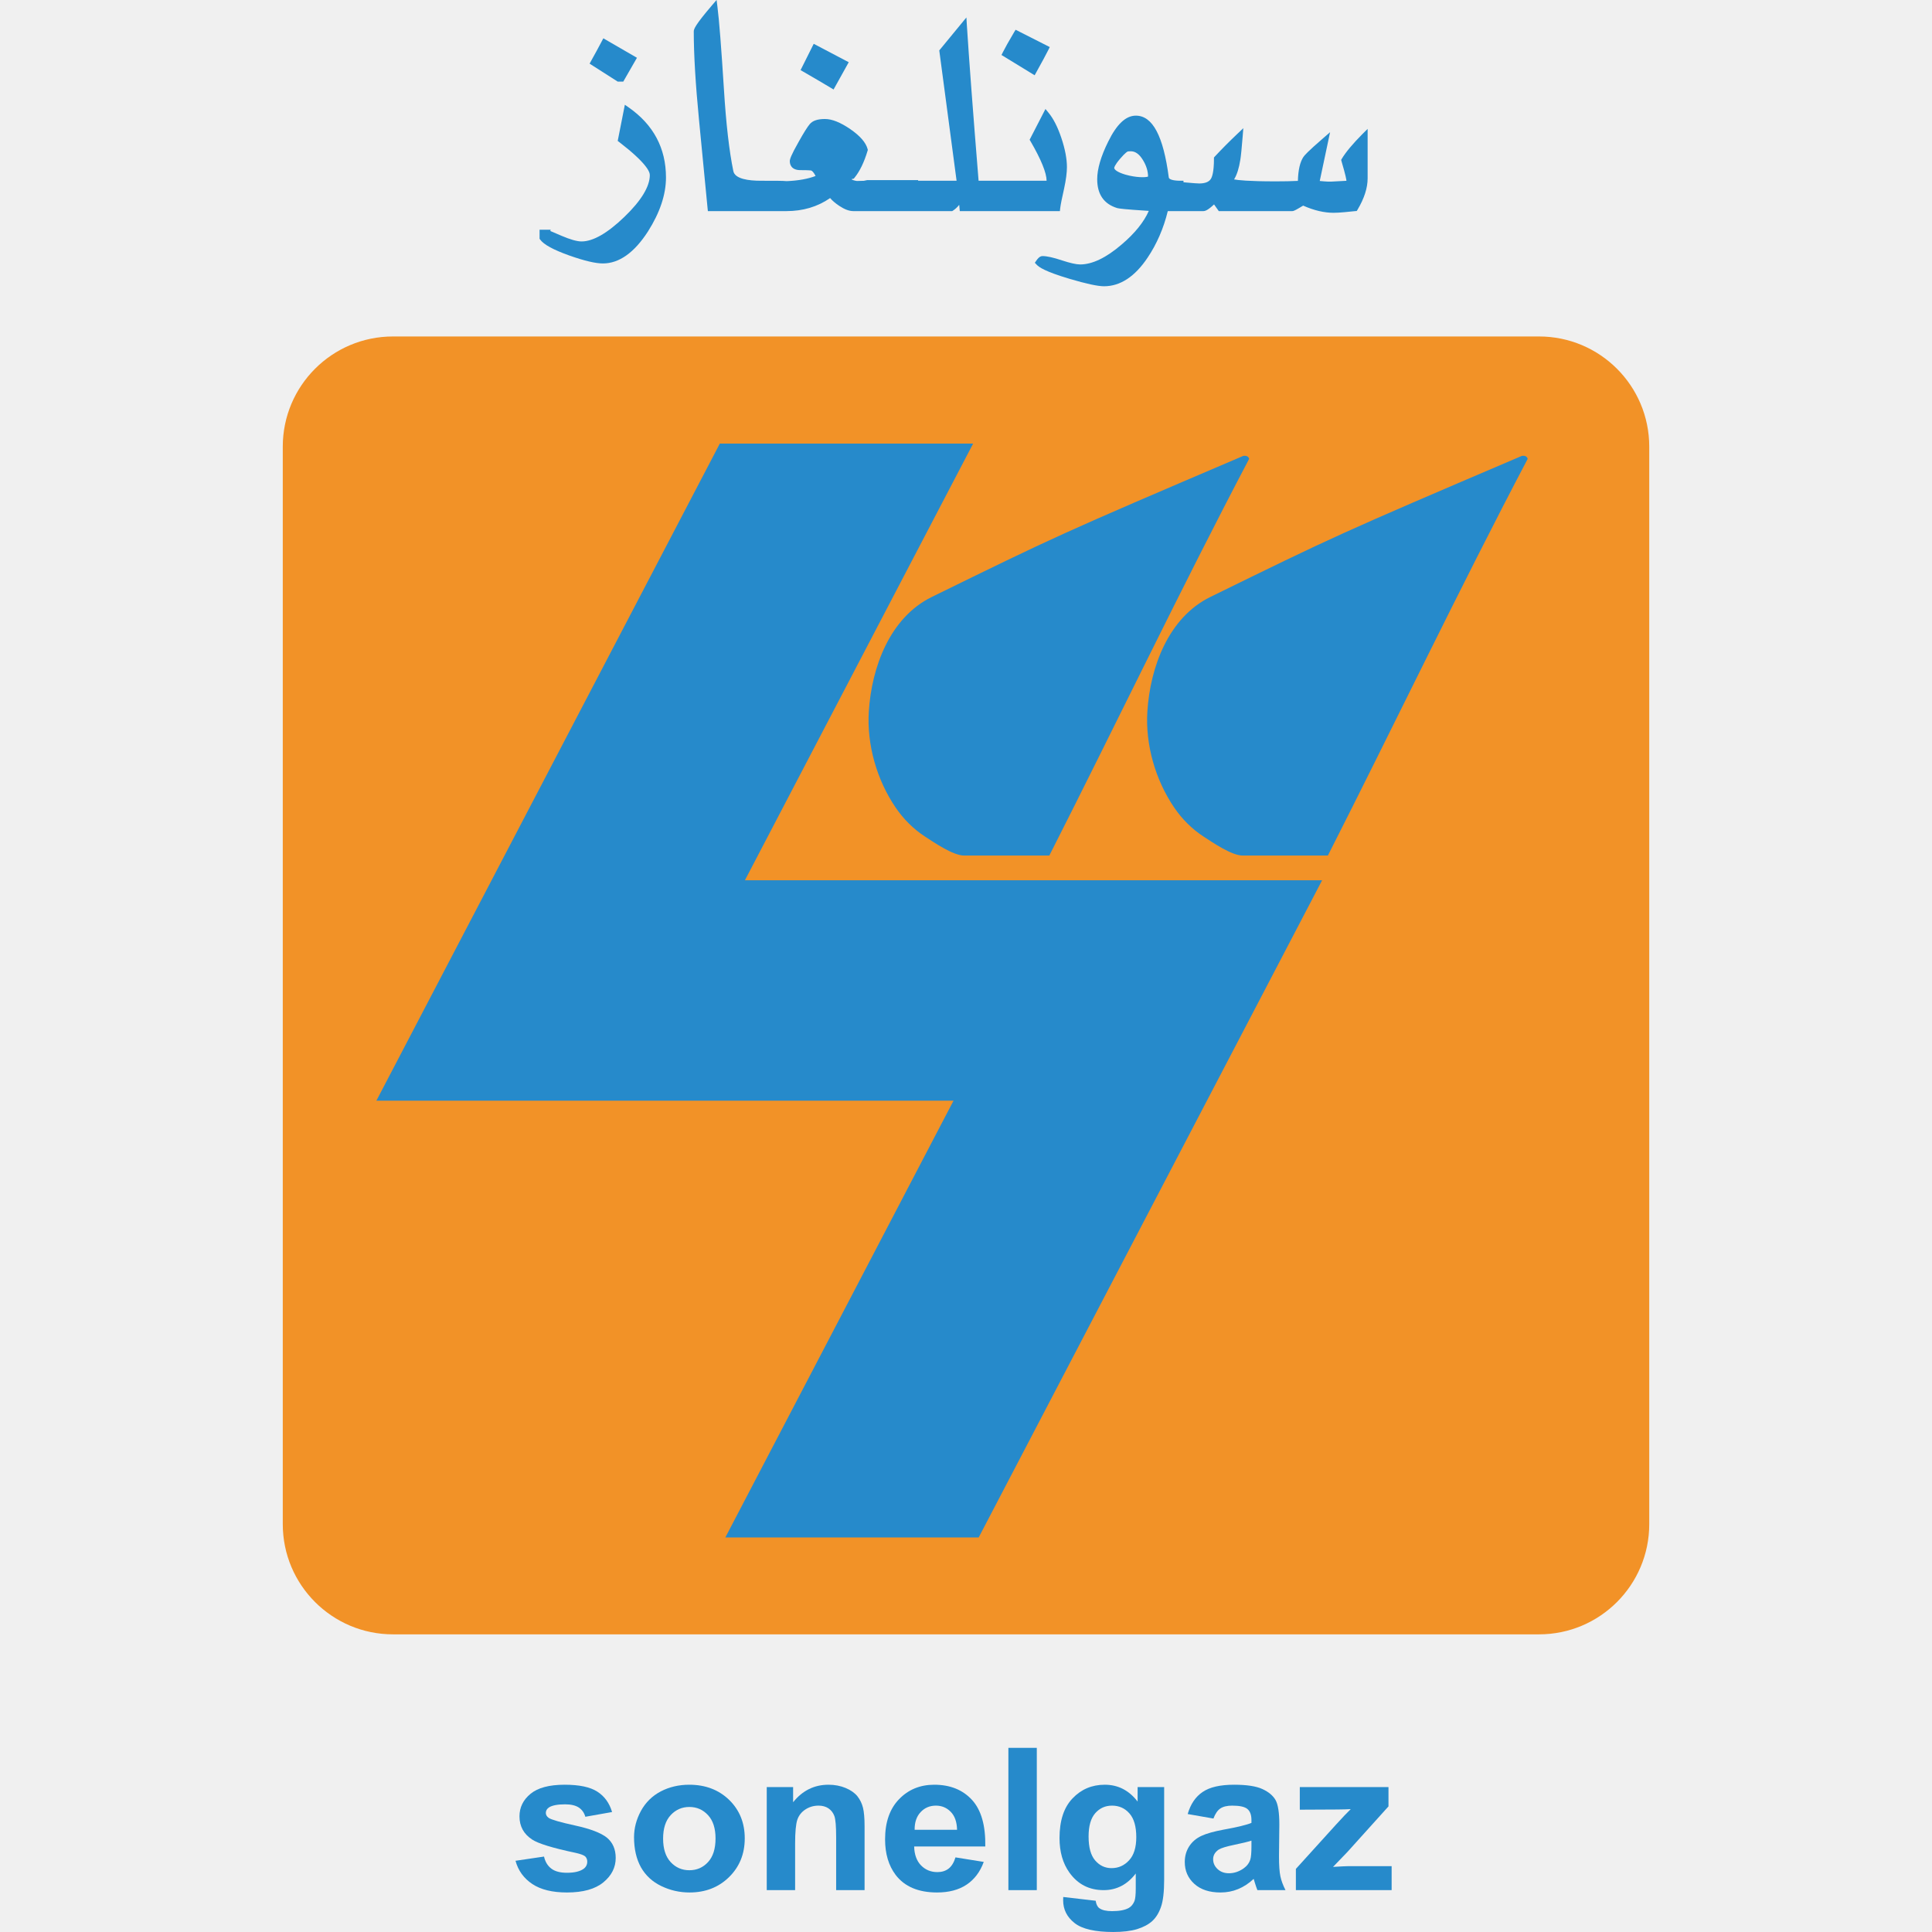
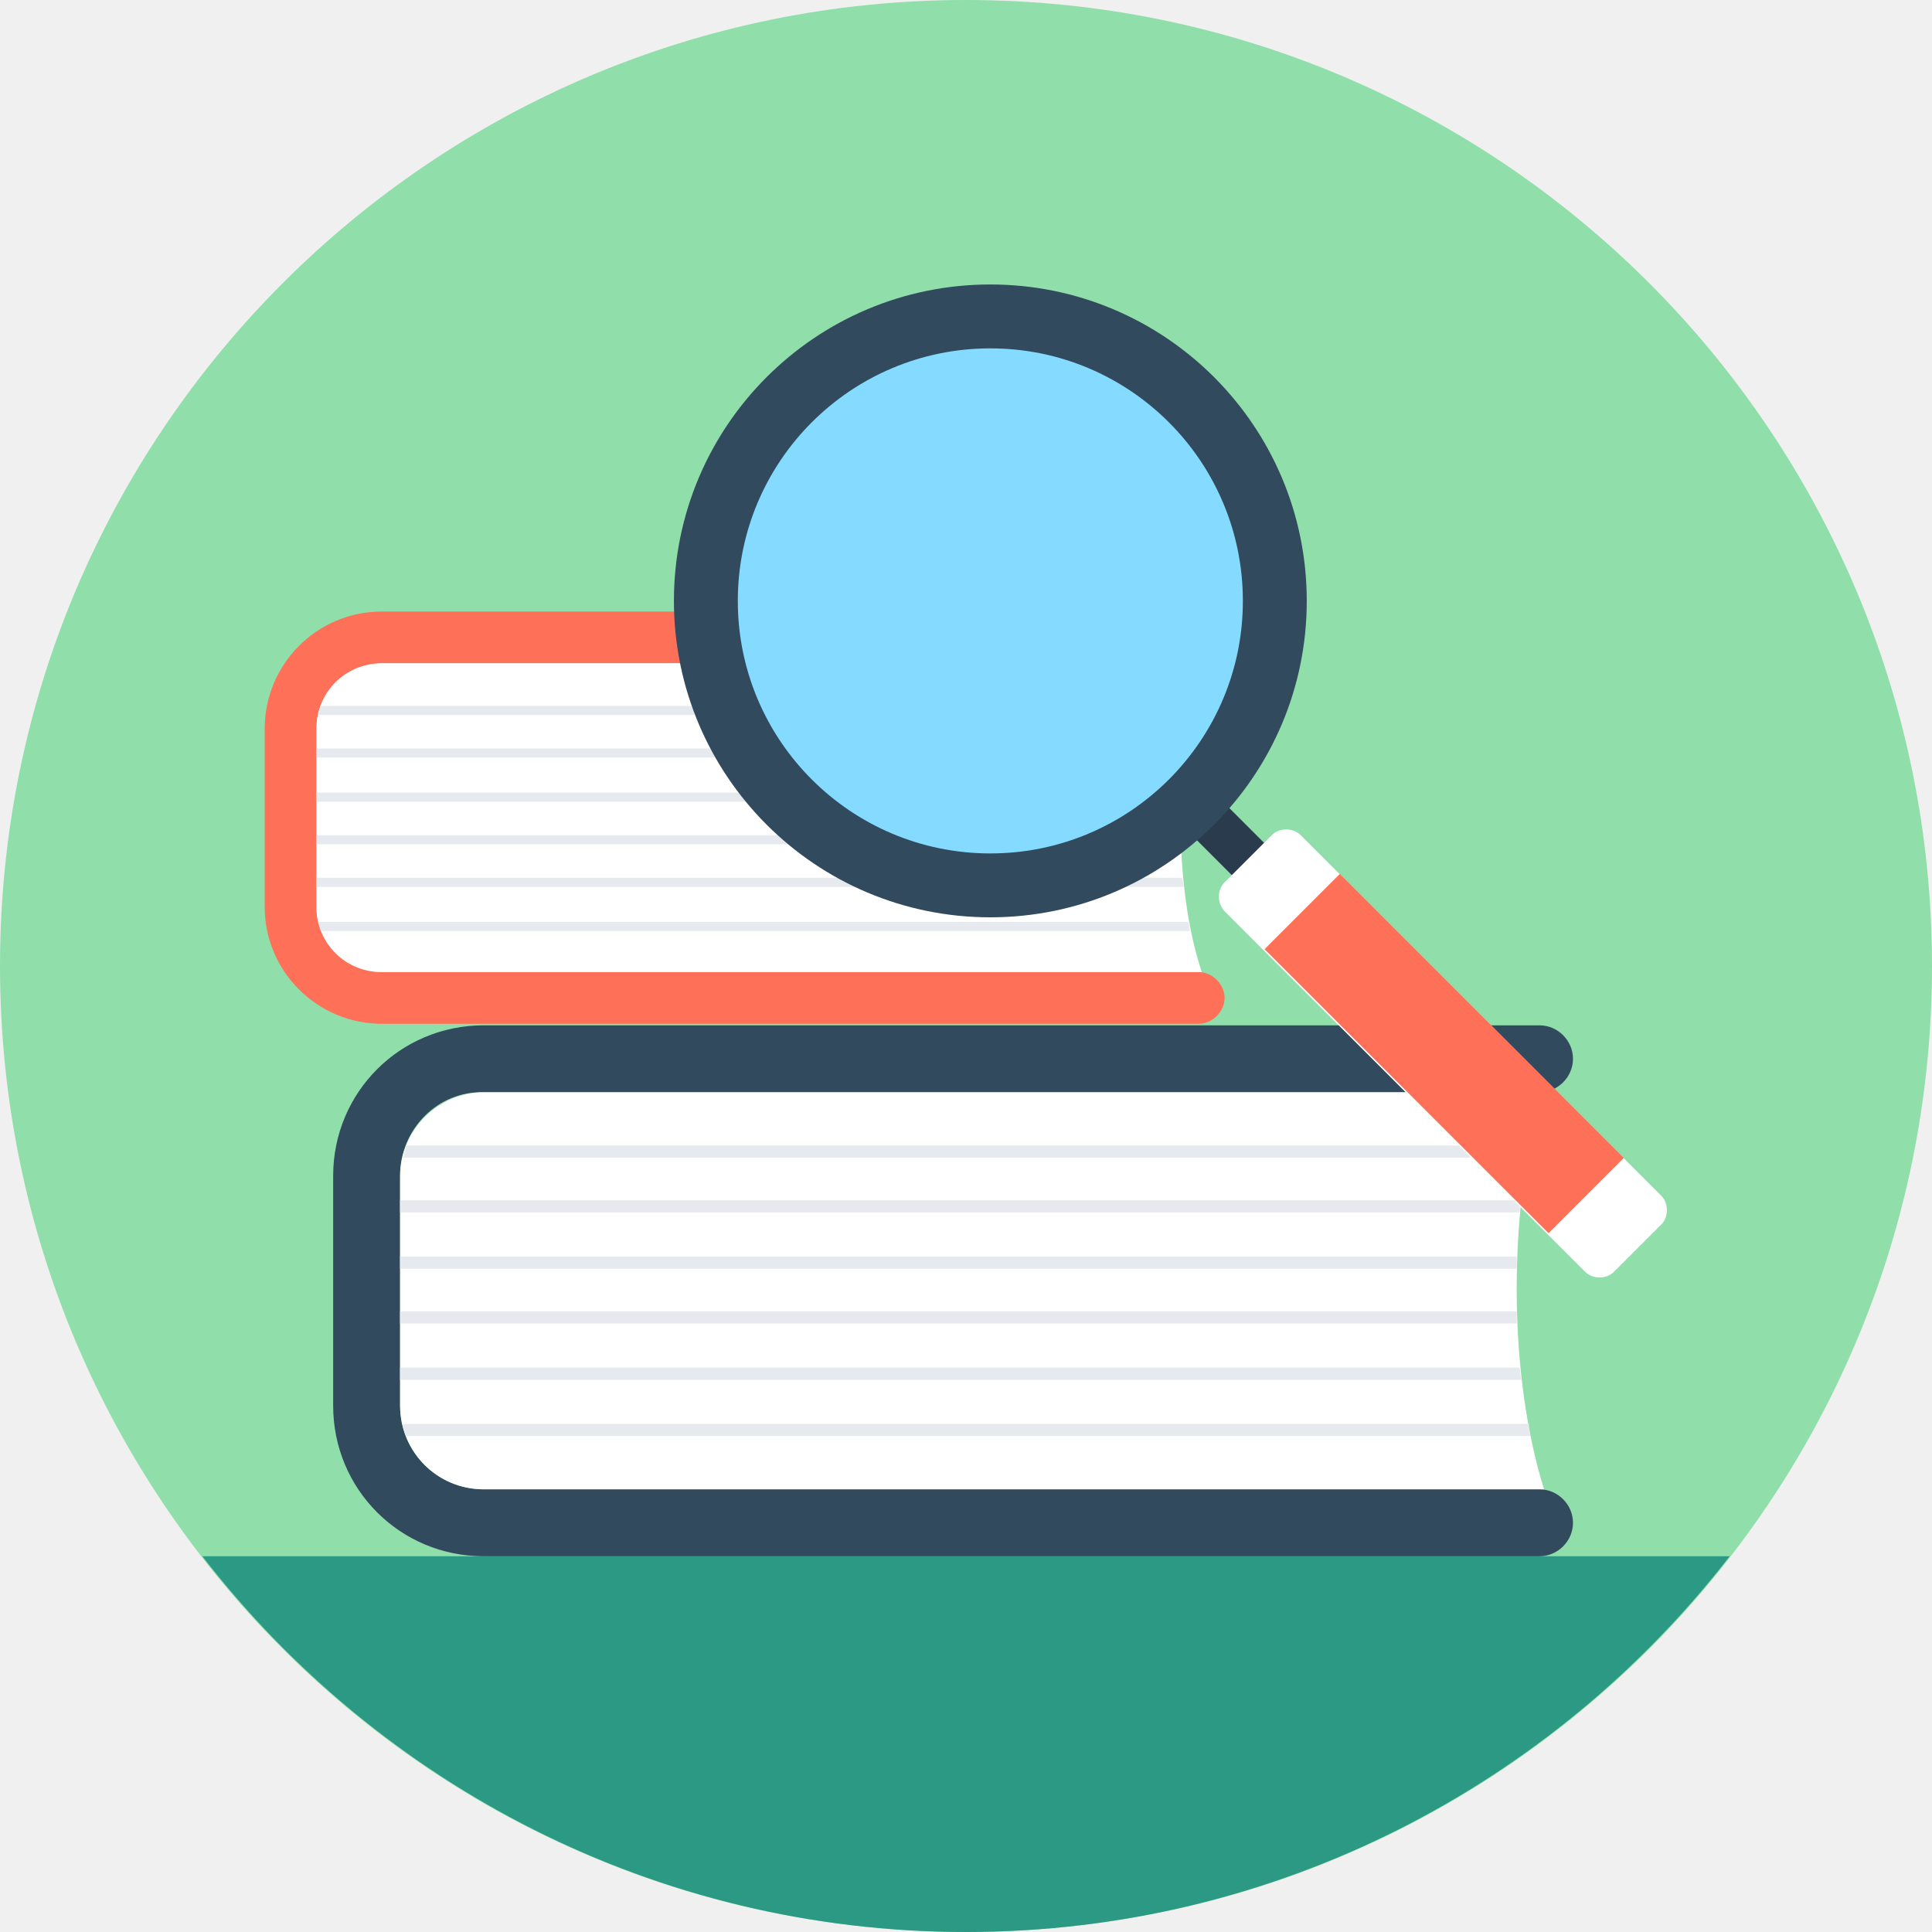
- <svg xmlns="http://www.w3.org/2000/svg" width="30pt" height="30pt" viewBox="0 0 111.6 157.79" version="1.1">
-   <defs>
-     <clipPath id="clip1">
-       <path d="M 0 27 L 111.602 27 L 111.602 134 L 0 134 Z M 0 27 " />
-     </clipPath>
-     <clipPath id="clip2">
-       <path d="M 63 145 L 72 145 L 72 157.789 L 63 157.789 Z M 63 145 " />
-     </clipPath>
-   </defs>
-   <g id="surface1">
-     <g clip-path="url(#clip1)" clip-rule="nonzero">
-       <path style=" stroke:none;fill-rule:nonzero;fill:rgb(94.899%,57.3%,15.3%);fill-opacity:1;" d="M 111.602 124.48 C 111.602 129.449 107.57 133.48 102.602 133.48 L 9 133.48 C 4.031 133.48 0 129.449 0 124.48 L 0 36.48 C 0 31.508 4.031 27.48 9 27.48 L 102.602 27.48 C 107.57 27.48 111.602 31.508 111.602 36.48 L 111.602 124.48 " />
-     </g>
-     <path style=" stroke:none;fill-rule:nonzero;fill:rgb(14.899%,54.099%,79.599%);fill-opacity:1;" d="M 84.883 71.895 L 56.836 125.566 L 36.145 125.566 L 54.781 89.895 L 7.645 89.895 L 35.695 36.227 L 56.383 36.227 L 37.742 71.895 L 84.883 71.895 " />
-     <path style=" stroke:none;fill-rule:evenodd;fill:rgb(14.899%,54.099%,79.599%);fill-opacity:1;" d="M 101.195 37.234 C 101.477 37.195 101.621 37.289 101.676 37.473 C 96.078 48.113 90.824 59.102 85.355 69.875 C 83.035 69.875 80.719 69.875 78.398 69.875 C 77.5 69.875 75.957 68.816 75.219 68.336 C 74.258 67.711 73.453 66.906 72.805 65.957 C 71.27 63.703 70.441 60.828 70.613 58.105 C 70.84 54.508 72.324 50.438 75.758 48.754 C 85.859 43.805 86.199 43.637 101.195 37.234 " />
-     <path style=" stroke:none;fill-rule:evenodd;fill:rgb(14.899%,54.099%,79.599%);fill-opacity:1;" d="M 78.445 37.234 C 78.723 37.195 78.871 37.289 78.926 37.473 C 73.328 48.113 68.074 59.102 62.605 69.875 C 60.285 69.875 57.969 69.875 55.648 69.875 C 54.75 69.875 53.207 68.816 52.469 68.336 C 51.508 67.711 50.703 66.906 50.055 65.957 C 48.52 63.703 47.691 60.828 47.863 58.105 C 48.09 54.508 49.574 50.438 53.008 48.754 C 63.109 43.805 63.449 43.637 78.445 37.234 " />
-     <path style=" stroke:none;fill-rule:nonzero;fill:rgb(14.899%,54.099%,79.599%);fill-opacity:1;" d="M 19.008 151.973 L 21.336 151.629 C 21.434 152.062 21.637 152.391 21.938 152.617 C 22.238 152.844 22.664 152.953 23.211 152.953 C 23.809 152.953 24.258 152.848 24.562 152.637 C 24.766 152.488 24.867 152.289 24.867 152.043 C 24.867 151.871 24.812 151.734 24.703 151.621 C 24.586 151.516 24.328 151.418 23.926 151.328 C 22.055 150.934 20.871 150.57 20.371 150.242 C 19.676 149.789 19.332 149.156 19.332 148.348 C 19.332 147.617 19.629 147.004 20.23 146.508 C 20.828 146.012 21.758 145.762 23.02 145.762 C 24.219 145.762 25.105 145.949 25.691 146.328 C 26.277 146.703 26.676 147.258 26.895 147.992 L 24.711 148.379 C 24.617 148.051 24.441 147.801 24.176 147.625 C 23.918 147.453 23.543 147.363 23.059 147.363 C 22.449 147.363 22.016 147.445 21.75 147.609 C 21.574 147.727 21.484 147.879 21.484 148.062 C 21.484 148.223 21.562 148.355 21.715 148.469 C 21.926 148.613 22.645 148.824 23.883 149.094 C 25.113 149.363 25.977 149.691 26.469 150.082 C 26.949 150.48 27.191 151.031 27.191 151.742 C 27.191 152.512 26.859 153.176 26.188 153.73 C 25.516 154.285 24.523 154.562 23.211 154.562 C 22.016 154.562 21.07 154.332 20.375 153.867 C 19.68 153.402 19.223 152.77 19.008 151.973 " />
-     <path style=" stroke:none;fill-rule:nonzero;fill:rgb(14.899%,54.099%,79.599%);fill-opacity:1;" d="M 31.062 150.164 C 31.062 151 31.27 151.637 31.68 152.082 C 32.094 152.527 32.602 152.746 33.207 152.746 C 33.812 152.746 34.32 152.527 34.73 152.082 C 35.141 151.637 35.344 150.992 35.344 150.148 C 35.344 149.324 35.141 148.688 34.73 148.246 C 34.32 147.801 33.812 147.578 33.207 147.578 C 32.602 147.578 32.094 147.801 31.68 148.246 C 31.27 148.688 31.062 149.328 31.062 150.164 Z M 28.688 150.047 C 28.688 149.305 28.879 148.59 29.254 147.895 C 29.637 147.203 30.172 146.676 30.867 146.309 C 31.566 145.945 32.344 145.762 33.199 145.762 C 34.527 145.762 35.609 146.18 36.461 147.004 C 37.305 147.832 37.73 148.875 37.73 150.141 C 37.73 151.414 37.301 152.469 36.445 153.309 C 35.59 154.145 34.516 154.562 33.219 154.562 C 32.414 154.562 31.648 154.391 30.918 154.039 C 30.191 153.691 29.637 153.18 29.254 152.508 C 28.879 151.832 28.688 151.012 28.688 150.047 " />
-     <path style=" stroke:none;fill-rule:nonzero;fill:rgb(14.899%,54.099%,79.599%);fill-opacity:1;" d="M 47.516 154.371 L 45.195 154.371 L 45.195 150.074 C 45.195 149.168 45.148 148.578 45.047 148.312 C 44.949 148.047 44.785 147.84 44.566 147.691 C 44.344 147.543 44.074 147.469 43.762 147.469 C 43.359 147.469 43 147.574 42.68 147.785 C 42.359 147.996 42.141 148.277 42.023 148.625 C 41.906 148.977 41.844 149.617 41.844 150.559 L 41.844 154.371 L 39.527 154.371 L 39.527 145.953 L 41.68 145.953 L 41.68 147.191 C 42.445 146.238 43.406 145.762 44.57 145.762 C 45.082 145.762 45.547 145.852 45.969 146.027 C 46.395 146.207 46.715 146.434 46.934 146.707 C 47.148 146.98 47.301 147.293 47.387 147.641 C 47.473 147.992 47.516 148.492 47.516 149.141 L 47.516 154.371 " />
-     <path style=" stroke:none;fill-rule:nonzero;fill:rgb(14.899%,54.099%,79.599%);fill-opacity:1;" d="M 55.07 149.441 C 55.055 148.797 54.883 148.309 54.551 147.973 C 54.223 147.637 53.82 147.469 53.344 147.469 C 52.844 147.469 52.422 147.645 52.094 148 C 51.762 148.352 51.598 148.836 51.605 149.441 Z M 54.941 151.695 L 57.25 152.066 C 56.953 152.879 56.484 153.5 55.844 153.926 C 55.203 154.352 54.398 154.562 53.438 154.562 C 51.914 154.562 50.785 154.086 50.055 153.129 C 49.477 152.363 49.191 151.395 49.191 150.227 C 49.191 148.832 49.566 147.738 50.328 146.949 C 51.086 146.16 52.047 145.762 53.207 145.762 C 54.512 145.762 55.535 146.18 56.293 147.004 C 57.047 147.832 57.406 149.098 57.375 150.805 L 51.566 150.805 C 51.582 151.465 51.77 151.98 52.125 152.348 C 52.484 152.715 52.93 152.898 53.465 152.898 C 53.824 152.898 54.129 152.805 54.379 152.613 C 54.625 152.422 54.812 152.117 54.941 151.695 " />
-     <path style=" stroke:none;fill-rule:nonzero;fill:rgb(14.899%,54.099%,79.599%);fill-opacity:1;" d="M 59.262 154.371 L 59.262 142.75 L 61.582 142.75 L 61.582 154.371 L 59.262 154.371 " />
-     <g clip-path="url(#clip2)" clip-rule="nonzero">
-       <path style=" stroke:none;fill-rule:nonzero;fill:rgb(14.899%,54.099%,79.599%);fill-opacity:1;" d="M 65.812 149.988 C 65.812 150.883 65.992 151.535 66.352 151.949 C 66.715 152.367 67.156 152.574 67.688 152.574 C 68.254 152.574 68.73 152.359 69.121 151.934 C 69.512 151.512 69.707 150.879 69.707 150.047 C 69.707 149.172 69.52 148.523 69.145 148.102 C 68.773 147.68 68.301 147.469 67.727 147.469 C 67.172 147.469 66.715 147.676 66.352 148.09 C 65.992 148.504 65.812 149.141 65.812 149.988 Z M 63.742 154.93 L 66.391 155.238 C 66.434 155.531 66.535 155.734 66.695 155.848 C 66.914 156.008 67.262 156.086 67.734 156.086 C 68.34 156.086 68.793 155.996 69.098 155.824 C 69.301 155.707 69.453 155.52 69.559 155.262 C 69.629 155.074 69.664 154.734 69.664 154.238 L 69.664 153.012 C 68.973 153.918 68.098 154.371 67.043 154.371 C 65.863 154.371 64.934 153.895 64.246 152.938 C 63.707 152.184 63.438 151.242 63.438 150.117 C 63.438 148.703 63.789 147.625 64.496 146.883 C 65.203 146.137 66.082 145.762 67.133 145.762 C 68.219 145.762 69.109 146.219 69.816 147.137 L 69.816 145.953 L 71.984 145.953 L 71.984 153.508 C 71.984 154.504 71.898 155.246 71.727 155.734 C 71.559 156.227 71.32 156.613 71.012 156.895 C 70.703 157.176 70.289 157.395 69.777 157.555 C 69.262 157.711 68.613 157.789 67.828 157.789 C 66.344 157.789 65.285 157.547 64.668 157.059 C 64.043 156.566 63.734 155.949 63.734 155.195 C 63.734 155.121 63.734 155.035 63.742 154.93 " />
-     </g>
-     <path style=" stroke:none;fill-rule:nonzero;fill:rgb(14.899%,54.099%,79.599%);fill-opacity:1;" d="M 79.113 150.328 C 78.816 150.426 78.344 150.539 77.703 150.672 C 77.059 150.805 76.637 150.934 76.438 151.059 C 76.137 151.266 75.984 151.527 75.984 151.844 C 75.984 152.156 76.105 152.426 76.348 152.652 C 76.59 152.879 76.898 152.992 77.273 152.992 C 77.691 152.992 78.09 152.863 78.469 152.598 C 78.75 152.398 78.934 152.152 79.023 151.859 C 79.082 151.672 79.113 151.309 79.113 150.773 Z M 76.008 148.523 L 73.906 148.156 C 74.141 147.344 74.547 146.742 75.129 146.352 C 75.707 145.957 76.562 145.762 77.703 145.762 C 78.734 145.762 79.508 145.883 80.012 146.117 C 80.52 146.352 80.871 146.648 81.082 147.012 C 81.285 147.375 81.391 148.039 81.391 149.008 L 81.363 151.605 C 81.363 152.348 81.402 152.891 81.477 153.242 C 81.551 153.594 81.691 153.973 81.895 154.371 L 79.598 154.371 C 79.539 154.227 79.465 154.004 79.375 153.715 C 79.34 153.582 79.309 153.496 79.293 153.453 C 78.898 153.824 78.473 154.102 78.023 154.285 C 77.57 154.473 77.094 154.562 76.582 154.562 C 75.68 154.562 74.965 154.328 74.449 153.859 C 73.926 153.387 73.668 152.793 73.668 152.074 C 73.668 151.598 73.785 151.176 74.023 150.801 C 74.262 150.43 74.59 150.145 75.016 149.945 C 75.441 149.746 76.055 149.574 76.859 149.426 C 77.945 149.23 78.695 149.051 79.113 148.879 L 79.113 148.656 C 79.113 148.23 79.004 147.926 78.781 147.742 C 78.562 147.559 78.148 147.469 77.539 147.469 C 77.125 147.469 76.801 147.547 76.57 147.703 C 76.34 147.859 76.156 148.133 76.008 148.523 " />
-     <path style=" stroke:none;fill-rule:nonzero;fill:rgb(14.899%,54.099%,79.599%);fill-opacity:1;" d="M 82.742 154.371 L 82.742 152.637 L 86.027 149.012 C 86.566 148.422 86.965 148 87.223 147.754 C 86.953 147.77 86.598 147.781 86.156 147.785 L 83.062 147.801 L 83.062 145.953 L 90.305 145.953 L 90.305 147.531 L 86.961 151.242 L 85.777 152.473 C 86.422 152.434 86.82 152.414 86.973 152.414 L 90.562 152.414 L 90.562 154.371 L 82.742 154.371 " />
-     <path style=" stroke:none;fill-rule:nonzero;fill:rgb(14.899%,54.099%,79.599%);fill-opacity:1;" d="M 27.809 6.664 L 28.926 4.719 L 26.18 3.129 L 26.059 3.359 C 25.785 3.883 25.488 4.426 25.172 4.992 L 25.059 5.199 L 27.352 6.664 L 27.809 6.664 " />
-     <path style=" stroke:none;fill-rule:nonzero;fill:rgb(14.899%,54.099%,79.599%);fill-opacity:1;" d="M 28.25 8.773 L 27.938 8.555 L 27.355 11.508 L 27.477 11.602 C 29.652 13.277 29.977 14.008 29.977 14.293 C 29.977 15.23 29.281 16.383 27.902 17.711 C 26.52 19.043 25.344 19.719 24.402 19.719 C 24.027 19.719 23.477 19.562 22.766 19.258 C 22.332 19.074 22.027 18.945 21.852 18.867 L 21.879 18.762 L 20.973 18.762 L 20.973 19.5 L 21.02 19.566 C 21.316 19.977 22.098 20.402 23.41 20.871 C 24.648 21.305 25.539 21.516 26.145 21.516 C 27.469 21.516 28.707 20.637 29.824 18.906 C 30.801 17.367 31.297 15.887 31.297 14.496 C 31.297 12.109 30.273 10.184 28.25 8.773 " />
-     <path style=" stroke:none;fill-rule:nonzero;fill:rgb(14.899%,54.099%,79.599%);fill-opacity:1;" d="M 44.762 7.176 L 44.984 7.309 L 46.223 5.082 L 43.363 3.578 L 42.289 5.727 L 42.492 5.844 C 43.516 6.438 44.273 6.879 44.762 7.176 " />
-     <path style=" stroke:none;fill-rule:nonzero;fill:rgb(14.899%,54.099%,79.599%);fill-opacity:1;" d="M 63.492 17.023 C 63.527 16.719 63.637 16.168 63.816 15.387 C 63.969 14.668 64.043 14.098 64.043 13.645 C 64.043 12.969 63.891 12.176 63.594 11.285 C 63.297 10.391 62.941 9.688 62.531 9.195 L 62.289 8.902 L 60.996 11.414 L 61.066 11.531 C 61.934 13.02 62.379 14.121 62.383 14.762 L 56.828 14.762 C 56.363 9.047 56.051 4.891 55.871 2.059 L 55.832 1.426 L 53.617 4.117 L 55.031 14.762 L 51.891 14.762 L 51.891 14.711 L 47.727 14.711 L 47.477 14.762 L 47.477 14.766 C 47.109 14.77 46.961 14.773 46.887 14.781 C 46.676 14.75 46.52 14.699 46.449 14.641 C 46.477 14.625 46.508 14.613 46.539 14.609 L 46.633 14.594 L 46.691 14.52 C 47.121 13.996 47.48 13.254 47.762 12.312 L 47.781 12.246 L 47.766 12.18 C 47.621 11.637 47.156 11.102 46.34 10.539 C 45.531 9.988 44.855 9.719 44.277 9.719 C 43.68 9.719 43.277 9.855 43.043 10.133 C 42.848 10.363 42.547 10.84 42.129 11.59 C 41.496 12.707 41.41 13.008 41.41 13.164 C 41.41 13.387 41.496 13.895 42.277 13.895 C 43.004 13.895 43.145 13.922 43.16 13.93 C 43.215 13.949 43.34 14.031 43.516 14.371 C 42.906 14.609 42.125 14.75 41.191 14.793 L 41.191 14.789 L 41.145 14.793 C 40.828 14.762 40.215 14.762 39.031 14.762 C 38.078 14.762 36.922 14.625 36.797 13.969 C 36.461 12.34 36.203 10.098 36.031 7.305 C 35.816 3.914 35.641 1.645 35.5 0.555 L 35.43 -0.004 L 35.062 0.426 C 33.684 2.035 33.566 2.375 33.566 2.57 C 33.566 4.449 33.711 6.883 33.996 9.805 C 34.223 12.211 34.457 14.613 34.695 17.02 L 34.719 17.242 L 41.133 17.242 C 42.48 17.242 43.68 16.887 44.703 16.176 C 44.887 16.395 45.141 16.609 45.453 16.816 C 45.887 17.105 46.262 17.242 46.602 17.242 L 54.672 17.242 L 54.734 17.203 C 54.922 17.082 55.094 16.922 55.246 16.73 L 55.293 17.242 L 63.469 17.242 L 63.492 17.023 " />
-     <path style=" stroke:none;fill-rule:nonzero;fill:rgb(14.899%,54.099%,79.599%);fill-opacity:1;" d="M 61.531 5.922 C 61.996 5.086 62.332 4.461 62.531 4.066 L 62.641 3.844 L 59.852 2.43 L 59.73 2.629 C 59.297 3.359 58.984 3.918 58.801 4.285 L 58.699 4.492 L 61.406 6.148 L 61.531 5.922 " />
-     <path style=" stroke:none;fill-rule:nonzero;fill:rgb(14.899%,54.099%,79.599%);fill-opacity:1;" d="M 69.262 12.355 C 69.637 12.355 69.965 12.594 70.262 13.09 C 70.531 13.535 70.668 13.984 70.668 14.422 C 70.465 14.5 69.703 14.516 68.805 14.258 C 68.141 14.059 67.906 13.844 67.906 13.711 C 67.906 13.695 67.918 13.516 68.383 12.969 C 68.848 12.422 69.008 12.371 69.012 12.371 C 69.07 12.359 69.152 12.355 69.262 12.355 Z M 88.172 10.953 C 87.379 11.754 86.812 12.43 86.492 12.969 L 86.441 13.062 L 86.469 13.168 C 86.82 14.355 86.871 14.703 86.871 14.766 L 85.633 14.832 C 85.492 14.84 85.293 14.836 85.043 14.812 C 84.906 14.801 84.789 14.789 84.691 14.781 L 85.535 10.797 L 84.973 11.285 C 83.707 12.379 83.445 12.688 83.355 12.82 C 83.078 13.242 82.93 13.883 82.906 14.773 C 82.387 14.801 81.781 14.812 81.105 14.812 C 78.836 14.812 77.992 14.711 77.695 14.652 C 77.93 14.266 78.098 13.734 78.207 13.035 C 78.254 12.746 78.32 12.098 78.398 11.117 L 78.449 10.469 L 77.977 10.918 C 77.312 11.547 76.688 12.176 76.117 12.789 L 76.051 12.863 L 76.051 12.961 C 76.051 14.023 75.906 14.461 75.781 14.637 C 75.621 14.867 75.309 14.984 74.848 14.984 C 74.727 14.984 74.406 14.965 73.562 14.887 L 73.562 14.762 L 73.312 14.762 C 72.75 14.762 72.387 14.66 72.363 14.5 C 71.918 11.098 71.039 9.445 69.672 9.445 C 68.852 9.445 68.113 10.141 67.414 11.566 C 66.816 12.77 66.516 13.801 66.516 14.637 C 66.516 15.871 67.062 16.664 68.156 16.996 C 68.305 17.035 68.738 17.098 70.73 17.223 C 70.332 18.133 69.586 19.055 68.516 19.965 C 67.258 21.047 66.117 21.598 65.125 21.598 C 64.801 21.598 64.305 21.484 63.648 21.27 C 62.934 21.031 62.41 20.914 62.047 20.914 C 61.828 20.914 61.656 21.117 61.535 21.297 L 61.422 21.461 L 61.559 21.605 C 61.754 21.82 62.246 22.172 64.25 22.77 C 65.633 23.18 66.555 23.379 67.074 23.379 C 68.398 23.379 69.594 22.594 70.629 21.047 C 71.383 19.926 71.938 18.648 72.281 17.242 L 75.176 17.242 C 75.332 17.242 75.551 17.172 76.059 16.695 L 76.445 17.242 L 82.438 17.242 C 82.52 17.242 82.605 17.227 83.008 16.988 C 83.156 16.902 83.266 16.836 83.336 16.793 C 84.215 17.184 85.047 17.379 85.82 17.379 C 86.043 17.379 86.344 17.363 86.719 17.328 C 87.137 17.281 87.422 17.254 87.582 17.242 L 87.711 17.234 L 87.781 17.121 C 88.324 16.207 88.602 15.348 88.602 14.566 L 88.602 10.527 L 88.172 10.953 " />
+ <svg xmlns="http://www.w3.org/2000/svg" version="1.1" id="Layer_1" viewBox="0 0 508 508" xml:space="preserve">
+   <circle style="fill:#90DFAA;" cx="254" cy="254" r="254" />
+   <path style="fill:#2C9984;" d="M53.2,409.2C99.6,469.2,172.4,508,254,508s154.4-38.8,200.8-98.8H53.2z" />
+   <path style="fill:#324A5E;" d="M105.2,309.2v60.4c0,12.4,10,22,22,22h277.6c4.8,0,8.8,4,8.8,8.8l0,0c0,4.8-4,8.8-8.8,8.8H127.2  c-22,0-39.6-17.6-39.6-39.6v-60.4c0-22,17.6-39.6,39.6-39.6h277.6c4.8,0,8.8,4,8.8,8.8l0,0c0,4.8-4,8.8-8.8,8.8H127.2  C115.2,286.8,105.2,296.8,105.2,309.2z" />
+   <path style="fill:#FFFFFF;" d="M398.8,339.2c0,20,2.8,38.4,7.2,52.4H127.2c-12.4,0-22-10-22-22v-60.4c0-12,10-22,22-22H406  C401.2,300.8,398.8,319.2,398.8,339.2z" />
+   <g>
+     <path style="fill:#E6E9EE;" d="M402.4,301.2c-0.4,0.8-0.4,2-0.4,3.2H106c0.4-1.2,0.4-2,0.8-3.2H402.4z" />
+     <path style="fill:#E6E9EE;" d="M400,315.6c0,0.8-0.4,2-0.4,3.2H105.2v-3.2H400z" />
+     <path style="fill:#E6E9EE;" d="M398.8,330.4c0,1.2,0,2,0,3.2H105.2v-3.2H398.8z" />
+     <path style="fill:#E6E9EE;" d="M398.8,348H105.2v-3.2h293.6C398.8,346,398.8,347.2,398.8,348z" />
+     <path style="fill:#E6E9EE;" d="M400,362.8H105.2v-3.2h294.4C399.6,360.8,400,362,400,362.8z" />
+     <path style="fill:#E6E9EE;" d="M402.4,377.6H106.8c-0.4-0.8-0.8-2-0.8-3.2h296C402,375.6,402,376.4,402.4,377.6z" />
  </g>
+   <path style="fill:#FF7058;" d="M83.2,191.6v46.8c0,9.6,7.6,17.2,17.2,17.2h214.8c3.6,0,6.8,3.2,6.8,6.8l0,0c0,3.6-3.2,6.8-6.8,6.8  H100.4c-16.8,0-30.8-13.6-30.8-30.8v-46.8c0-16.8,13.6-30.8,30.8-30.8h214.8c3.6,0,6.8,3.2,6.8,6.8l0,0c0,3.6-3.2,6.8-6.8,6.8H100.4  C90.8,174.8,83.2,182.4,83.2,191.6z" />
+   <path style="fill:#FFFFFF;" d="M310.4,215.2c0,15.6,2,29.6,5.6,40.4H100.4c-9.6,0-17.2-7.6-17.2-17.2v-46.8  c0-9.6,7.6-17.2,17.2-17.2h215.2C312.4,185.6,310.4,199.6,310.4,215.2z" />
+   <g>
+     <path style="fill:#E6E9EE;" d="M312.8,185.6c0,0.8-0.4,1.6-0.4,2.4H83.6c0-0.8,0.4-1.6,0.8-2.4H312.8z" />
+     <path style="fill:#E6E9EE;" d="M311.2,196.8c0,0.8,0,1.6-0.4,2.4H83.2v-2.4H311.2z" />
+     <path style="fill:#E6E9EE;" d="M310.4,208.4c0,0.8,0,1.6,0,2.4H83.2v-2.4H310.4z" />
+     <path style="fill:#E6E9EE;" d="M310.4,222H83.2v-2.4h227.2C310.4,220.4,310.4,221.2,310.4,222z" />
+     <path style="fill:#E6E9EE;" d="M311.2,233.2h-228v-2.4h227.6C311.2,232,311.2,232.8,311.2,233.2z" />
+     <path style="fill:#E6E9EE;" d="M312.8,244.8H84.4c-0.4-0.8-0.4-1.6-0.8-2.4h228.8C312.8,243.2,312.8,244,312.8,244.8z" />
+   </g>
+   <rect x="312.343" y="198.873" transform="matrix(-0.7071 0.7071 -0.7071 -0.7071 696.2315 143.7574)" style="fill:#2B3B4E;" width="12" height="34.4" />
+   <circle style="fill:#324A5E;" cx="260.4" cy="158" r="83.2" />
+   <circle style="fill:#84DBFF;" cx="260.4" cy="158" r="66.4" />
+   <path style="fill:#FFFFFF;" d="M334.4,219.6L322,232c-2,2-2,5.6,0,7.6l94.8,94.8c2,2,5.6,2,7.6,0l12.4-12.4c2-2,2-5.6,0-7.6  L342,219.6C340,217.6,336.4,217.6,334.4,219.6z" />
+   <rect x="326.93" y="263.017" transform="matrix(-0.7071 -0.7071 0.7071 -0.7071 452.359 741.4069)" style="fill:#FF7058;" width="105.599" height="28" />
</svg>
